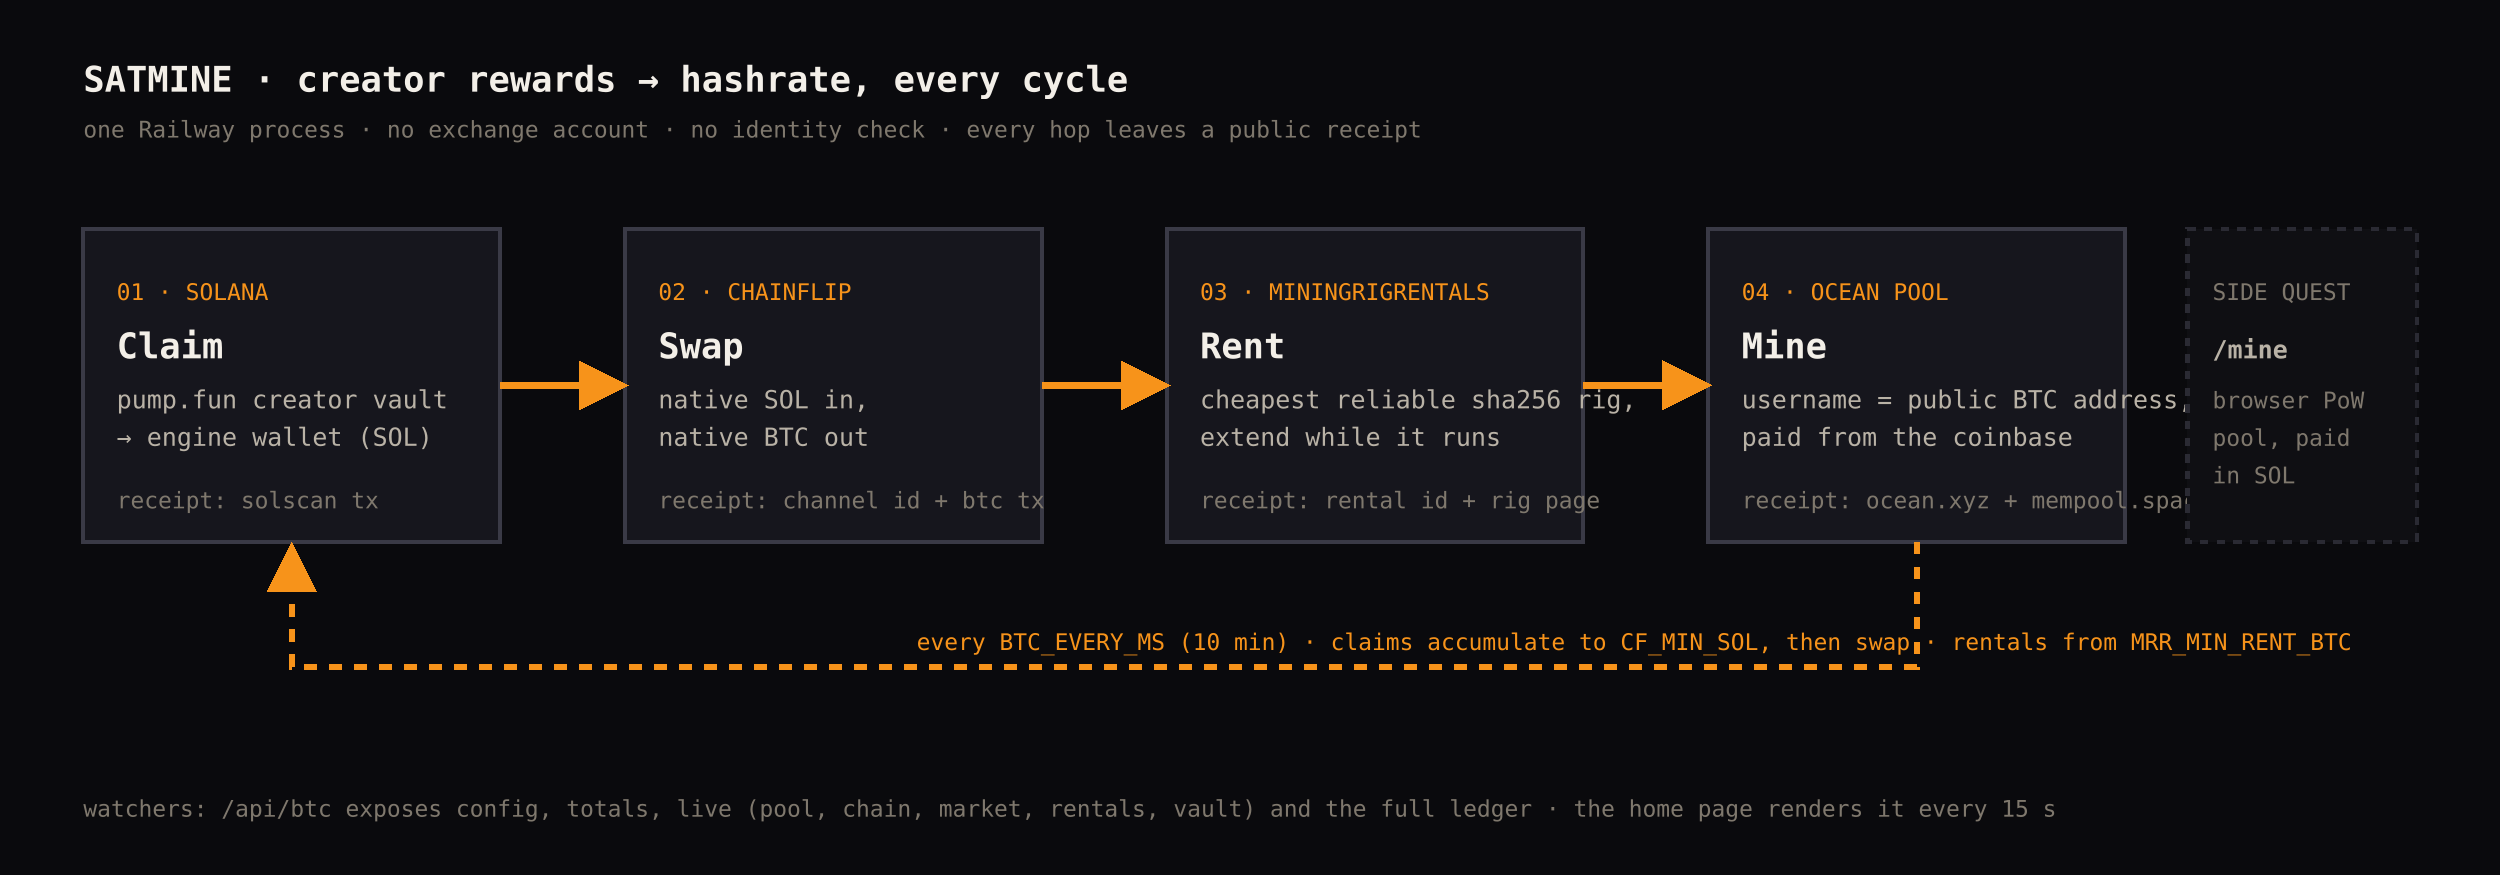
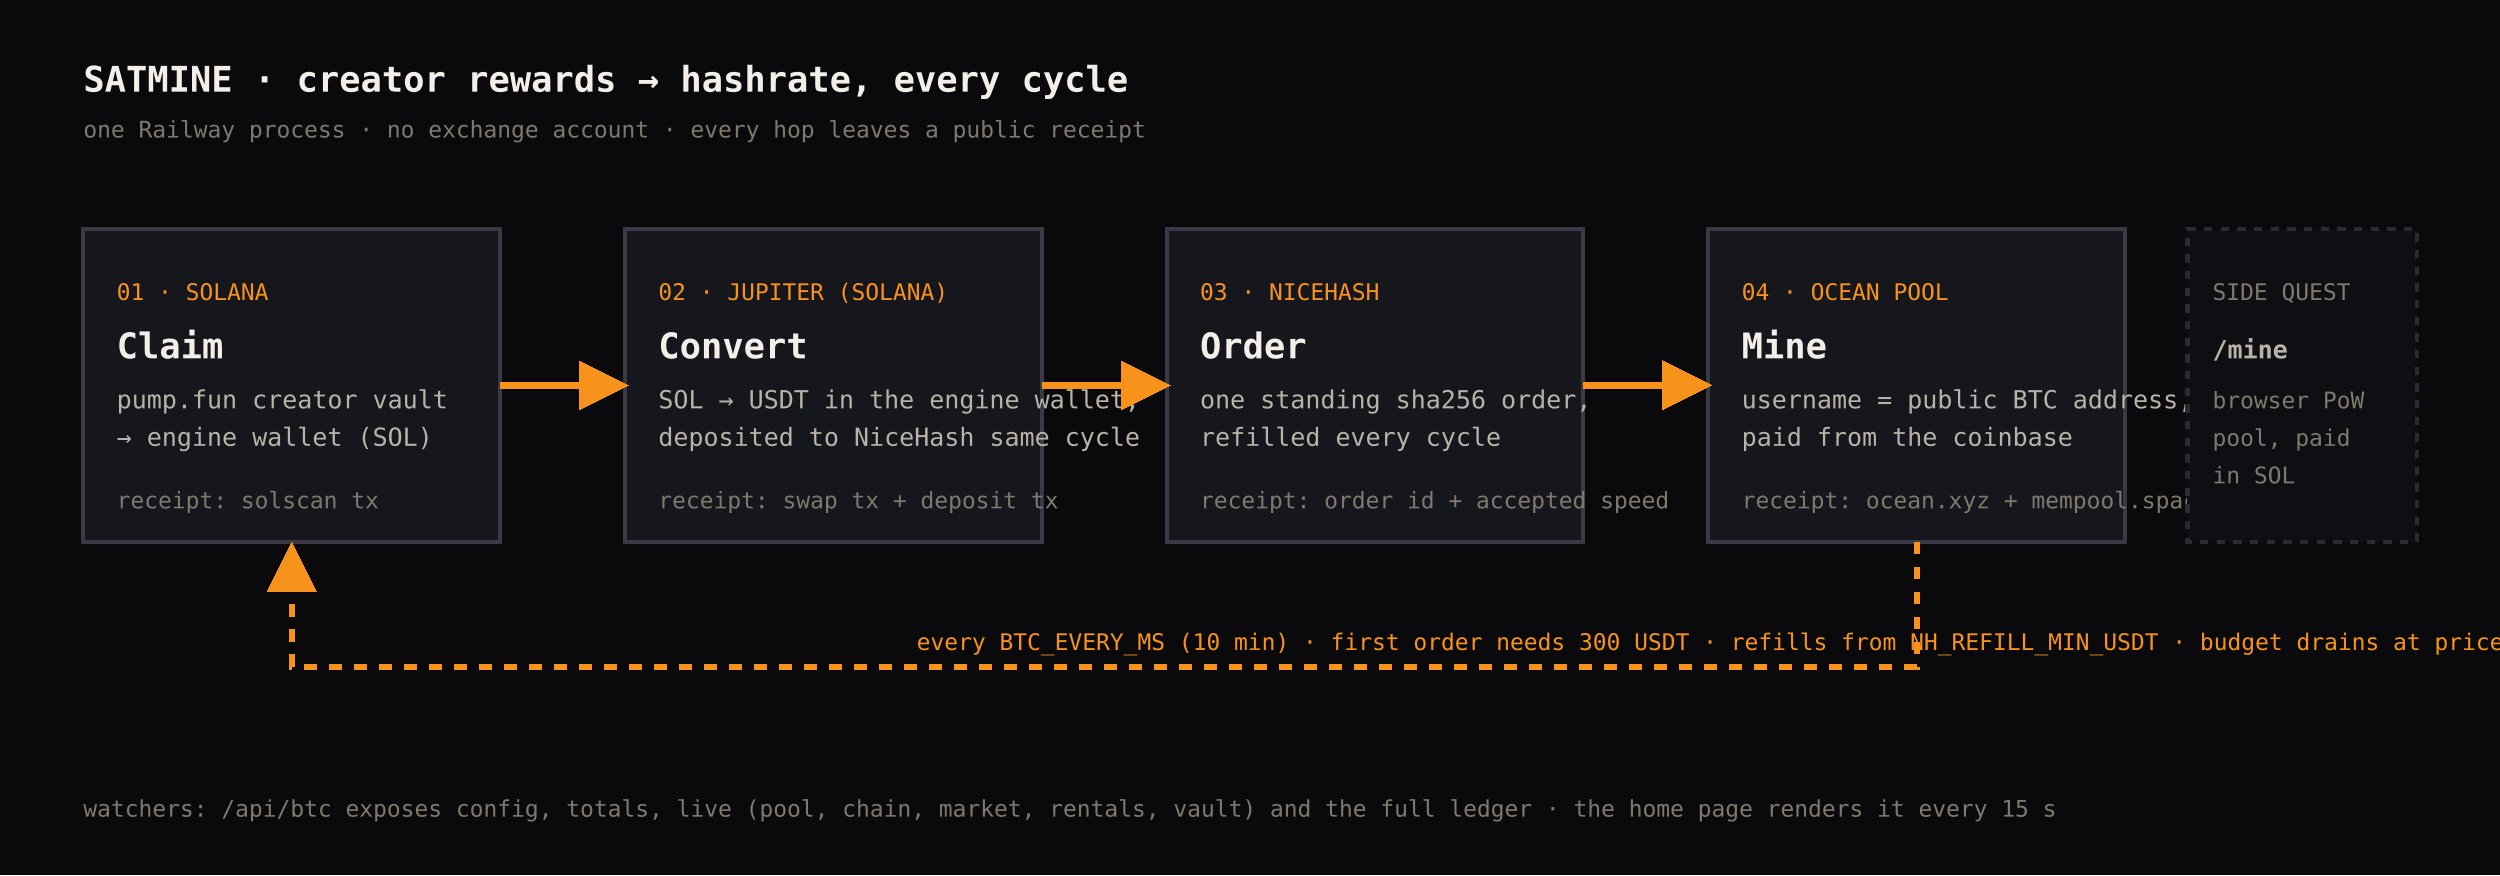
<svg xmlns="http://www.w3.org/2000/svg" viewBox="0 0 1200 420" font-family="ui-monospace, Menlo, monospace" shape-rendering="crispEdges">
  <defs>
    <style>
      .box{fill:#16161d;stroke:#3a3a46;stroke-width:2}
      .t{fill:#f3efe8;font-size:17px;font-weight:700}
      .s{fill:#b9b2a6;font-size:12px}
      .r{fill:#f7931a;font-size:11px}
      .k{fill:#7f786d;font-size:11px}
      .arrow{stroke:#f7931a;stroke-width:3;fill:none}
    </style>
    <marker id="m" markerWidth="8" markerHeight="8" refX="6" refY="4" orient="auto">
      <path d="M0,0 L8,4 L0,8 z" fill="#f7931a" />
    </marker>
  </defs>
  <rect width="1200" height="420" fill="#0a0a0d" />
  <text x="40" y="44" class="t" font-size="22">SATMINE · creator rewards → hashrate, every cycle</text>
-   <text x="40" y="66" class="k">one Railway process · no exchange account · no identity check · every hop leaves a public receipt</text>
+   <text x="40" y="66" class="k">one Railway process · no exchange account · every hop leaves a public receipt</text>
  <g transform="translate(40,110)">
    <rect class="box" width="200" height="150" />
    <text x="16" y="34" class="r">01 · SOLANA</text>
    <text x="16" y="62" class="t">Claim</text>
    <text x="16" y="86" class="s">pump.fun creator vault</text>
    <text x="16" y="104" class="s">→ engine wallet (SOL)</text>
    <text x="16" y="134" class="k">receipt: solscan tx</text>
  </g>
  <g transform="translate(300,110)">
    <rect class="box" width="200" height="150" />
-     <text x="16" y="34" class="r">02 · CHAINFLIP</text>
-     <text x="16" y="62" class="t">Swap</text>
-     <text x="16" y="86" class="s">native SOL in,</text>
-     <text x="16" y="104" class="s">native BTC out</text>
-     <text x="16" y="134" class="k">receipt: channel id + btc tx</text>
+     <text x="16" y="34" class="r">02 · JUPITER (SOLANA)</text>
+     <text x="16" y="62" class="t">Convert</text>
+     <text x="16" y="86" class="s">SOL → USDT in the engine wallet,</text>
+     <text x="16" y="104" class="s">deposited to NiceHash same cycle</text>
+     <text x="16" y="134" class="k">receipt: swap tx + deposit tx</text>
  </g>
  <g transform="translate(560,110)">
    <rect class="box" width="200" height="150" />
-     <text x="16" y="34" class="r">03 · MININGRIGRENTALS</text>
-     <text x="16" y="62" class="t">Rent</text>
-     <text x="16" y="86" class="s">cheapest reliable sha256 rig,</text>
-     <text x="16" y="104" class="s">extend while it runs</text>
-     <text x="16" y="134" class="k">receipt: rental id + rig page</text>
+     <text x="16" y="34" class="r">03 · NICEHASH</text>
+     <text x="16" y="62" class="t">Order</text>
+     <text x="16" y="86" class="s">one standing sha256 order,</text>
+     <text x="16" y="104" class="s">refilled every cycle</text>
+     <text x="16" y="134" class="k">receipt: order id + accepted speed</text>
  </g>
  <g transform="translate(820,110)">
    <rect class="box" width="200" height="150" />
    <text x="16" y="34" class="r">04 · OCEAN POOL</text>
    <text x="16" y="62" class="t">Mine</text>
    <text x="16" y="86" class="s">username = public BTC address,</text>
    <text x="16" y="104" class="s">paid from the coinbase</text>
    <text x="16" y="134" class="k">receipt: ocean.xyz + mempool.space</text>
  </g>
  <path class="arrow" marker-end="url(#m)" d="M240,185 L296,185" />
  <path class="arrow" marker-end="url(#m)" d="M500,185 L556,185" />
  <path class="arrow" marker-end="url(#m)" d="M760,185 L816,185" />
  <path class="arrow" marker-end="url(#m)" d="M920,260 L920,320 L140,320 L140,266" stroke-dasharray="6 6" />
-   <text x="440" y="312" class="r">every BTC_EVERY_MS (10 min) · claims accumulate to CF_MIN_SOL, then swap · rentals from MRR_MIN_RENT_BTC</text>
+   <text x="440" y="312" class="r">every BTC_EVERY_MS (10 min) · first order needs 300 USDT · refills from NH_REFILL_MIN_USDT · budget drains at price × speed</text>
  <g transform="translate(1050,110)">
    <rect width="110" height="150" fill="#0f0f13" stroke="#2a2a33" stroke-width="2" stroke-dasharray="4 4" />
    <text x="12" y="34" class="k">SIDE QUEST</text>
    <text x="12" y="62" class="s" font-weight="700">/mine</text>
    <text x="12" y="86" class="k">browser PoW</text>
    <text x="12" y="104" class="k">pool, paid</text>
    <text x="12" y="122" class="k">in SOL</text>
  </g>
  <text x="40" y="392" class="k">watchers: /api/btc exposes config, totals, live (pool, chain, market, rentals, vault) and the full ledger · the home page renders it every 15 s</text>
</svg>
